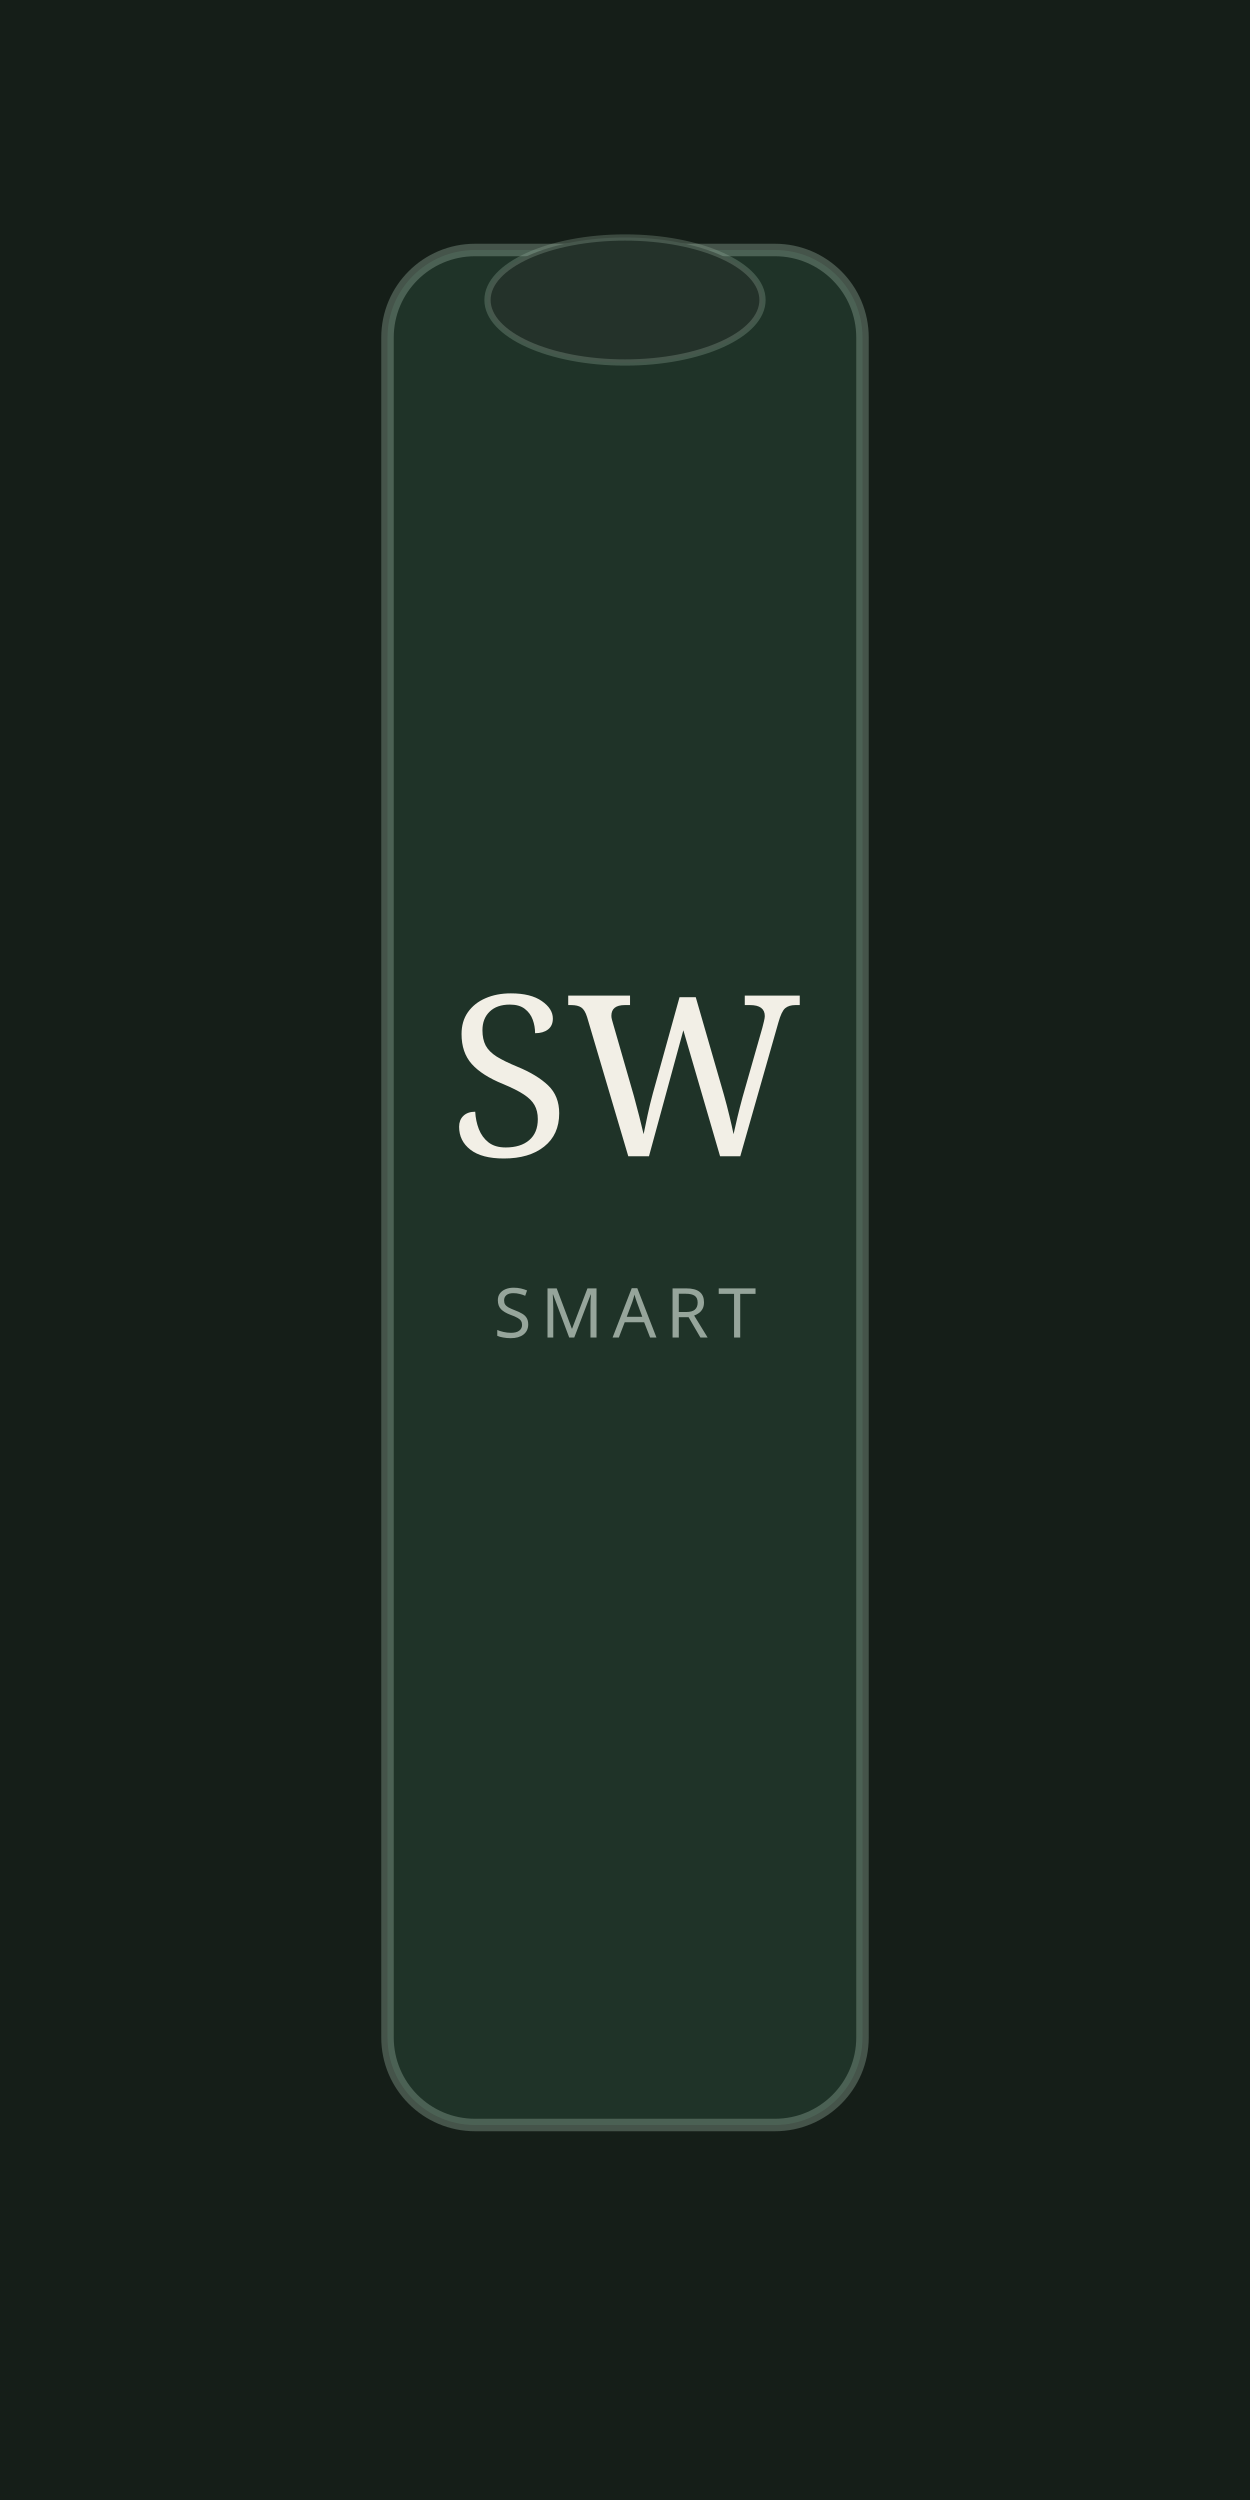
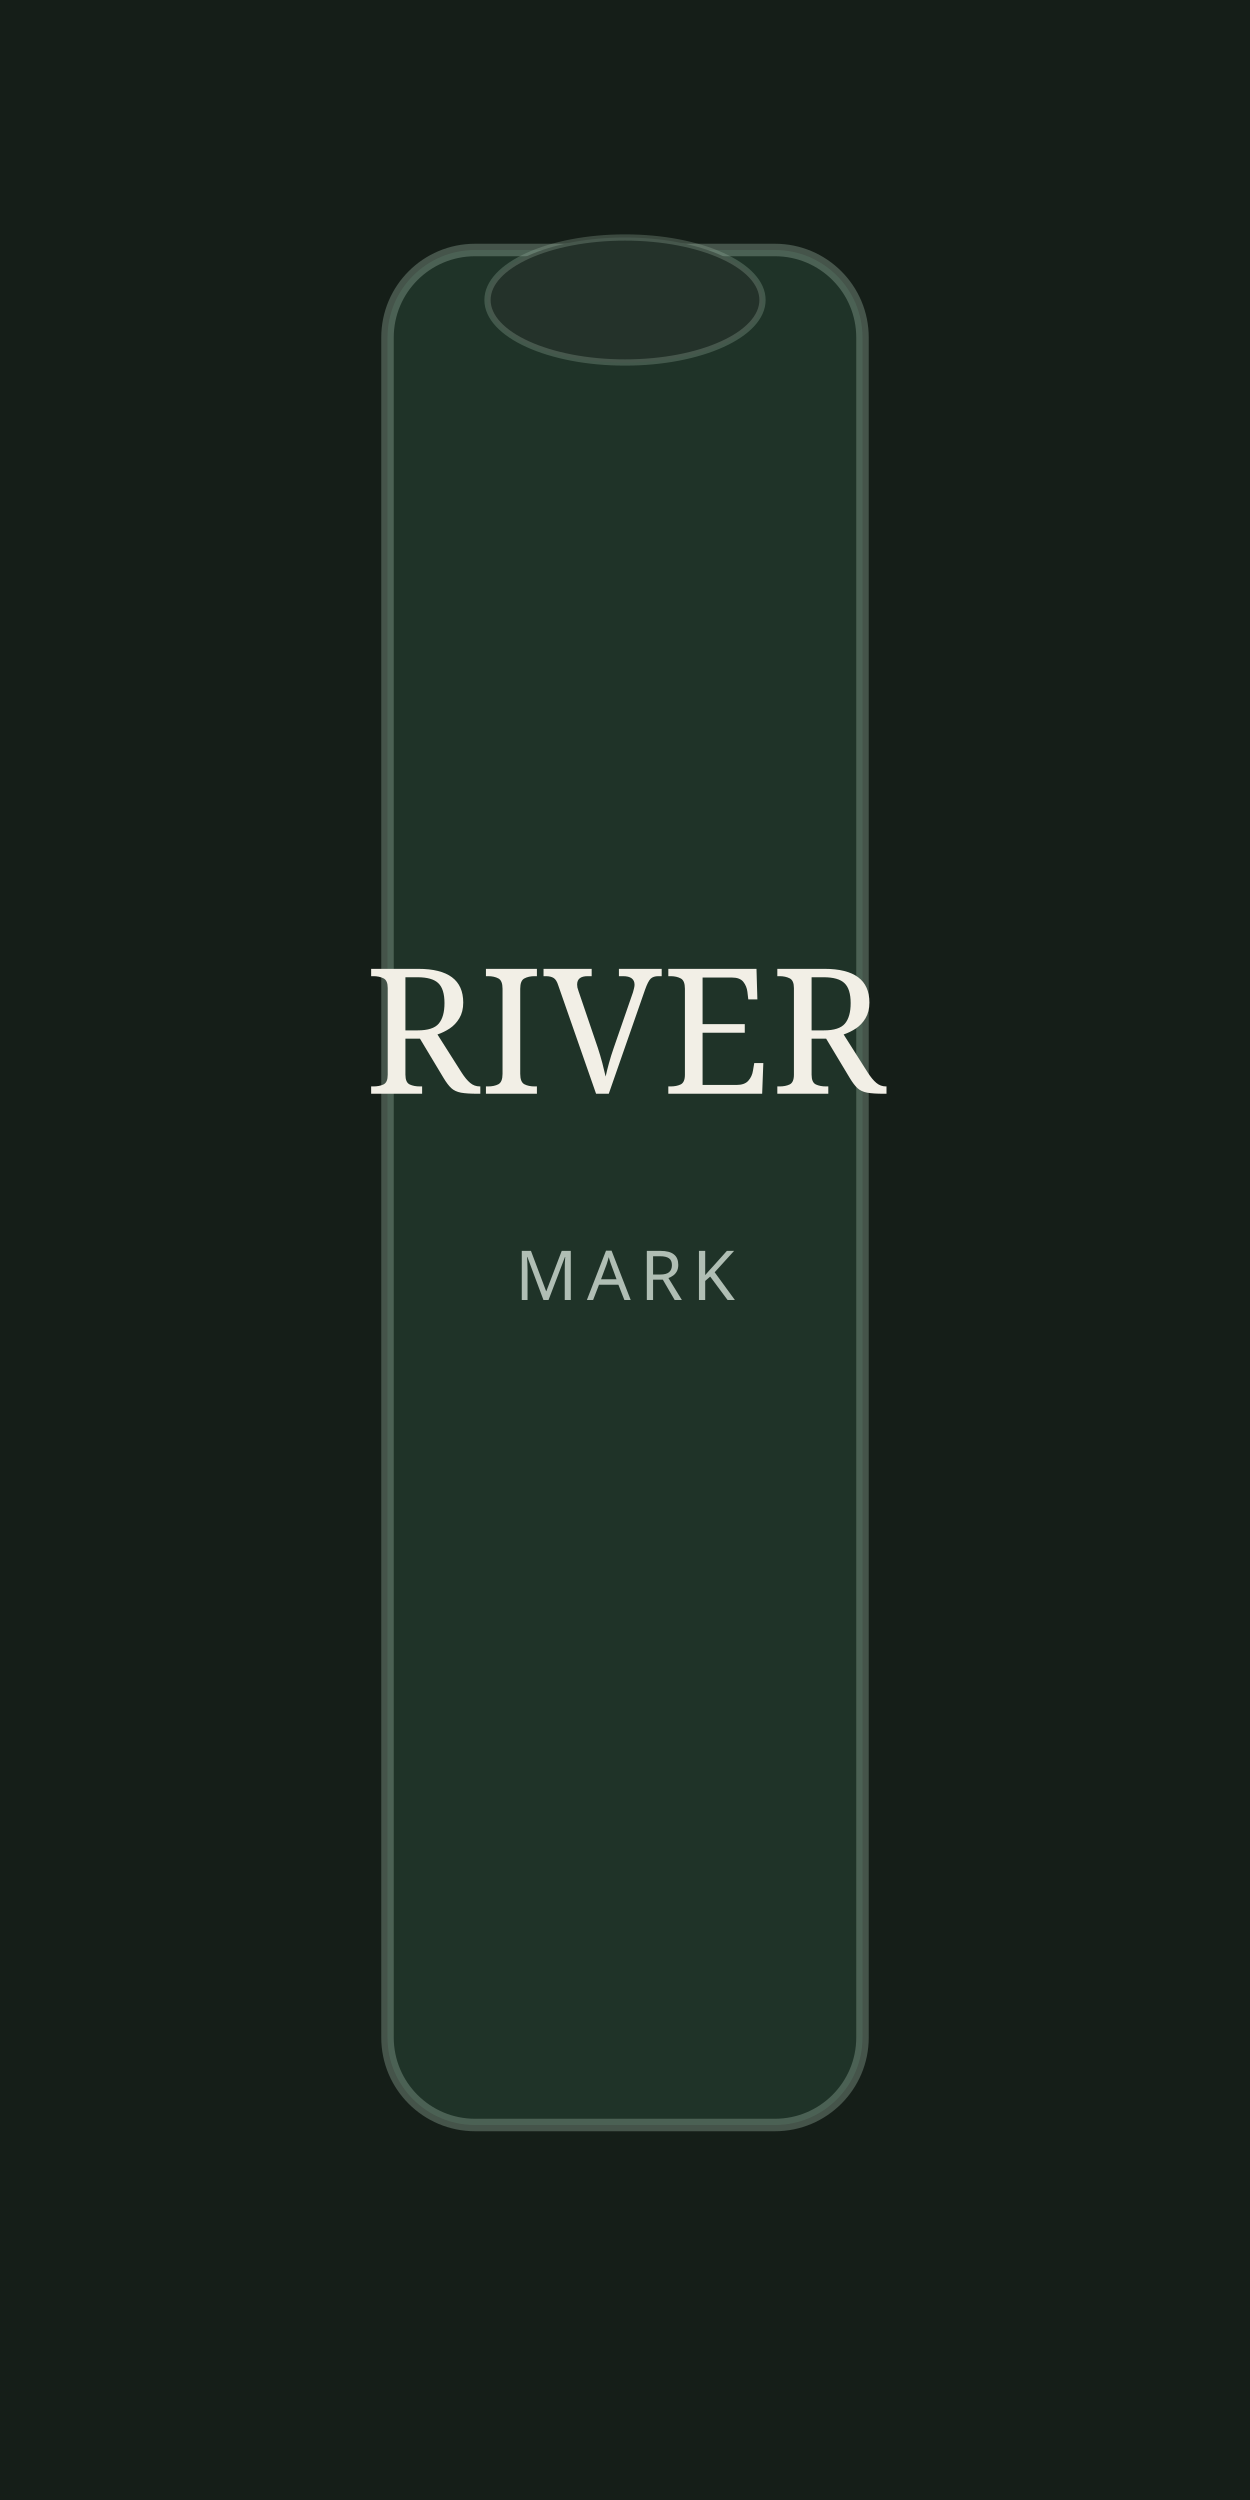
<svg xmlns="http://www.w3.org/2000/svg" width="200" height="400" viewBox="0 0 200 400" fill="none">
  <rect width="200" height="400" fill="#151E18" />
  <rect x="62" y="40" width="76" height="300" rx="14" fill="#1f3328" stroke="#9DB8A6" stroke-opacity="0.35" stroke-width="2" />
  <ellipse cx="100" cy="48" rx="22" ry="10" fill="#24322a" stroke="#9DB8A6" stroke-opacity="0.28" />
-   <text x="100" y="185" text-anchor="middle" fill="#F2EFE6" font-family="Georgia, serif" font-size="36" font-weight="500">SW</text>
-   <text x="100" y="214" text-anchor="middle" fill="#C9D6CC" fill-opacity="0.7" font-family="system-ui, sans-serif" font-size="11" letter-spacing="1.5">SMART</text>
+   <text x="100" y="175" text-anchor="middle" fill="#F2EFE6" font-family="Georgia, serif" font-size="28" font-weight="500">RIVER</text>
+   <text x="100" y="208" text-anchor="middle" fill="#C9D6CC" fill-opacity="0.85" font-family="system-ui, sans-serif" font-size="11" letter-spacing="1.5">MARK</text>
</svg>
